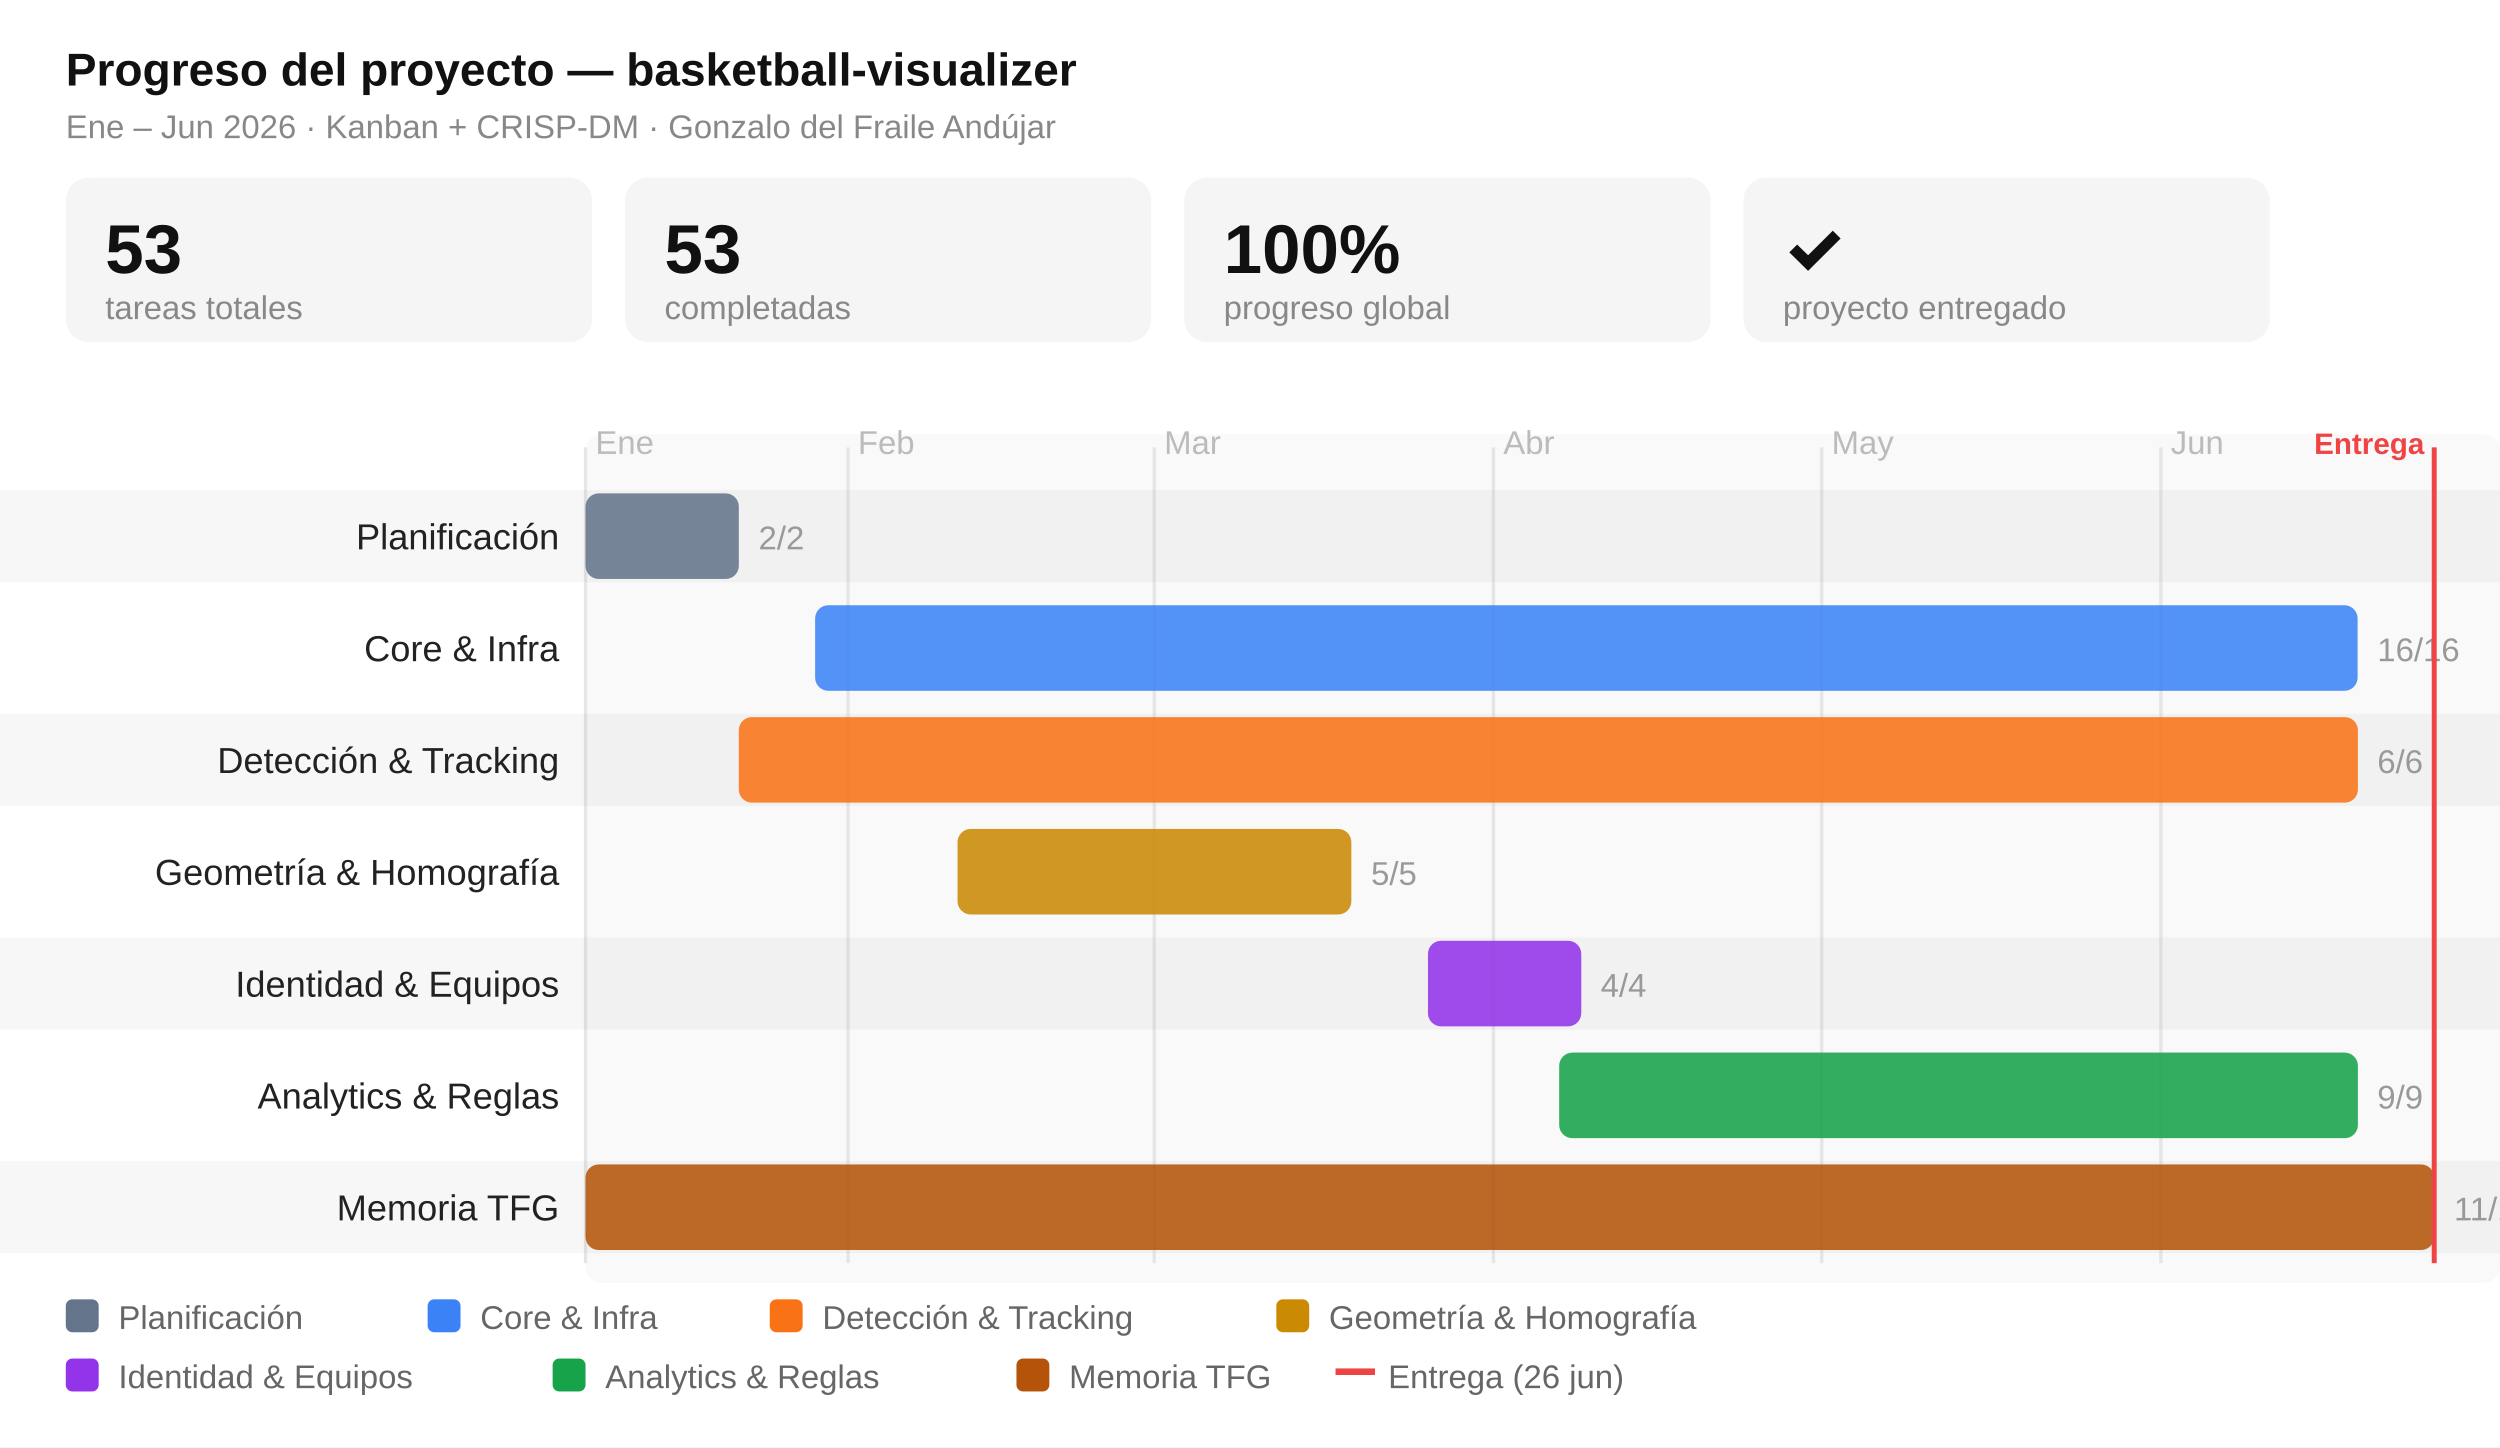
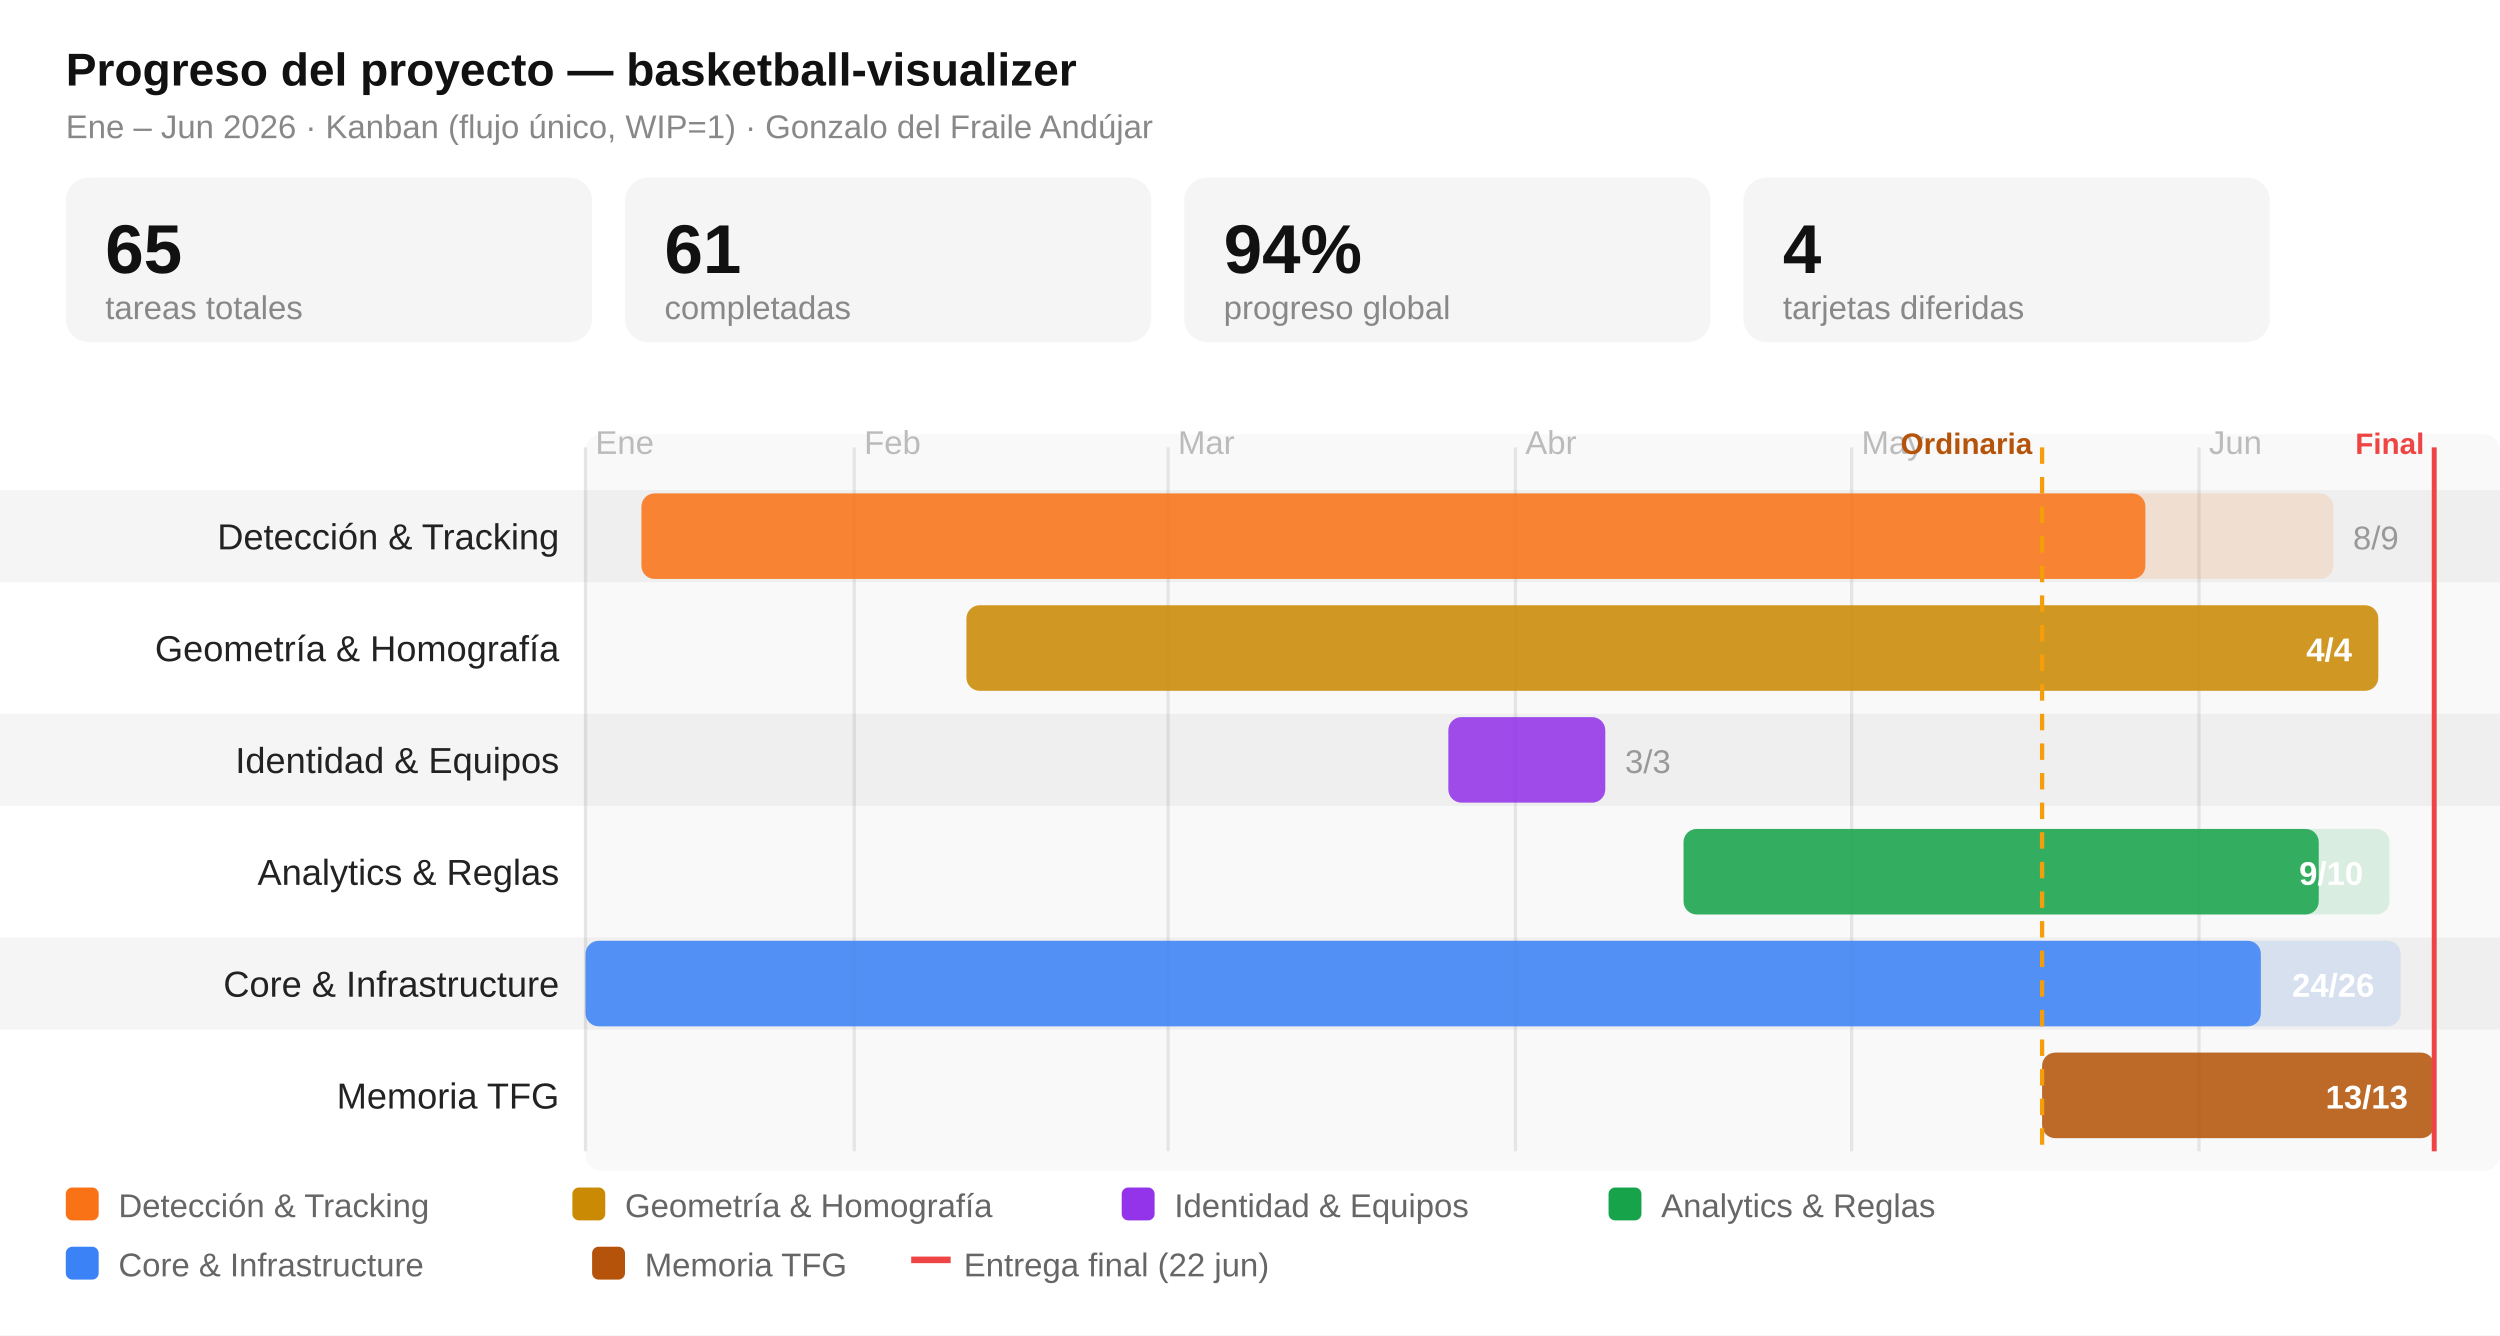
- <svg xmlns="http://www.w3.org/2000/svg" viewBox="0 0 760 440" width="760" height="440">
+ <svg xmlns="http://www.w3.org/2000/svg" viewBox="0 0 760 406" width="760" height="406">
  <defs>
    <style>text{font-family:-apple-system,BlinkMacSystemFont,"Segoe UI",Arial,sans-serif;}</style>
  </defs>
-   <rect width="760" height="440" fill="#ffffff" />
+   <rect width="760" height="406" fill="#ffffff" />
  <text x="20" y="26" font-size="14" font-weight="700" fill="#111111">Progreso del proyecto — basketball-visualizer</text>
-   <text x="20" y="42" font-size="10" fill="#888888">Ene – Jun 2026  ·  Kanban + CRISP-DM  ·  Gonzalo del Fraile Andújar</text>
+   <text x="20" y="42" font-size="10" fill="#888888">Ene – Jun 2026  ·  Kanban (flujo único, WIP=1)  ·  Gonzalo del Fraile Andújar</text>
  <rect x="20" y="54" width="160" height="50" fill="#F5F5F5" rx="7" />
-   <text x="32" y="83" font-size="21" font-weight="800" fill="#111111">53</text>
+   <text x="32" y="83" font-size="21" font-weight="800" fill="#111111">65</text>
  <text x="32" y="97" font-size="10" fill="#888888">tareas totales</text>
  <rect x="190" y="54" width="160" height="50" fill="#F5F5F5" rx="7" />
-   <text x="202" y="83" font-size="21" font-weight="800" fill="#111111">53</text>
+   <text x="202" y="83" font-size="21" font-weight="800" fill="#111111">61</text>
  <text x="202" y="97" font-size="10" fill="#888888">completadas</text>
  <rect x="360" y="54" width="160" height="50" fill="#F5F5F5" rx="7" />
-   <text x="372" y="83" font-size="21" font-weight="800" fill="#111111">100%</text>
+   <text x="372" y="83" font-size="21" font-weight="800" fill="#111111">94%</text>
  <text x="372" y="97" font-size="10" fill="#888888">progreso global</text>
  <rect x="530" y="54" width="160" height="50" fill="#F5F5F5" rx="7" />
-   <text x="542" y="83" font-size="21" font-weight="800" fill="#111111">✓</text>
-   <text x="542" y="97" font-size="10" fill="#888888">proyecto entregado</text>
-   <rect x="178" y="132" width="582" height="258" fill="#F9F9F9" rx="5" />
-   <line x1="178.0" y1="136" x2="178.0" y2="384" stroke="#E5E5E5" stroke-width="1" />
+   <text x="542" y="83" font-size="21" font-weight="800" fill="#111111">4</text>
+   <text x="542" y="97" font-size="10" fill="#888888">tarjetas diferidas</text>
+   <rect x="178" y="132" width="582" height="224" fill="#F9F9F9" rx="5" />
+   <line x1="178.0" y1="136" x2="178.0" y2="350" stroke="#E5E5E5" stroke-width="1" />
  <text x="181.0" y="138" font-size="10" fill="#BBBBBB">Ene</text>
-   <line x1="257.8" y1="136" x2="257.8" y2="384" stroke="#E5E5E5" stroke-width="1" />
-   <text x="260.8" y="138" font-size="10" fill="#BBBBBB">Feb</text>
-   <line x1="350.9" y1="136" x2="350.9" y2="384" stroke="#E5E5E5" stroke-width="1" />
-   <text x="353.9" y="138" font-size="10" fill="#BBBBBB">Mar</text>
-   <line x1="454.0" y1="136" x2="454.0" y2="384" stroke="#E5E5E5" stroke-width="1" />
-   <text x="457.0" y="138" font-size="10" fill="#BBBBBB">Abr</text>
-   <line x1="553.8" y1="136" x2="553.8" y2="384" stroke="#E5E5E5" stroke-width="1" />
-   <text x="556.8" y="138" font-size="10" fill="#BBBBBB">May</text>
-   <line x1="656.9" y1="136" x2="656.9" y2="384" stroke="#E5E5E5" stroke-width="1" />
-   <text x="659.9" y="138" font-size="10" fill="#BBBBBB">Jun</text>
-   <rect x="0" y="149" width="760" height="28" fill="#00000008" />
-   <text x="170" y="167" font-size="11" text-anchor="end" fill="#222222" font-weight="500">Planificación</text>
-   <rect x="178.0" y="150" width="46.6" height="26" fill="#64748B22" rx="4" />
-   <rect x="178.0" y="150" width="46.6" height="26" fill="#64748B" rx="4" opacity="0.85" />
-   <text x="230.6" y="167" font-size="10" fill="#999999">2/2</text>
-   <text x="170" y="201" font-size="11" text-anchor="end" fill="#222222" font-weight="500">Core &amp; Infra</text>
-   <rect x="247.8" y="184" width="468.9" height="26" fill="#3B82F622" rx="4" />
-   <rect x="247.8" y="184" width="468.9" height="26" fill="#3B82F6" rx="4" opacity="0.85" />
-   <text x="722.7" y="201" font-size="10" fill="#999999">16/16</text>
-   <rect x="0" y="217" width="760" height="28" fill="#00000008" />
-   <text x="170" y="235" font-size="11" text-anchor="end" fill="#222222" font-weight="500">Detección &amp; Tracking</text>
-   <rect x="224.6" y="218" width="492.2" height="26" fill="#F9731622" rx="4" />
-   <rect x="224.6" y="218" width="492.2" height="26" fill="#F97316" rx="4" opacity="0.85" />
-   <text x="722.7" y="235" font-size="10" fill="#999999">6/6</text>
-   <text x="170" y="269" font-size="11" text-anchor="end" fill="#222222" font-weight="500">Geometría &amp; Homografía</text>
-   <rect x="291.1" y="252" width="119.7" height="26" fill="#CA8A0422" rx="4" />
-   <rect x="291.1" y="252" width="119.7" height="26" fill="#CA8A04" rx="4" opacity="0.85" />
-   <text x="416.8" y="269" font-size="10" fill="#999999">5/5</text>
-   <rect x="0" y="285" width="760" height="28" fill="#00000008" />
-   <text x="170" y="303" font-size="11" text-anchor="end" fill="#222222" font-weight="500">Identidad &amp; Equipos</text>
-   <rect x="434.1" y="286" width="46.6" height="26" fill="#9333EA22" rx="4" />
-   <rect x="434.1" y="286" width="46.6" height="26" fill="#9333EA" rx="4" opacity="0.85" />
-   <text x="486.6" y="303" font-size="10" fill="#999999">4/4</text>
-   <text x="170" y="337" font-size="11" text-anchor="end" fill="#222222" font-weight="500">Analytics &amp; Reglas</text>
-   <rect x="474.0" y="320" width="242.8" height="26" fill="#16A34A22" rx="4" />
-   <rect x="474.0" y="320" width="242.8" height="26" fill="#16A34A" rx="4" opacity="0.85" />
-   <text x="722.7" y="337" font-size="10" fill="#999999">9/9</text>
-   <rect x="0" y="353" width="760" height="28" fill="#00000008" />
-   <text x="170" y="371" font-size="11" text-anchor="end" fill="#222222" font-weight="500">Memoria TFG</text>
-   <rect x="178.0" y="354" width="562.0" height="26" fill="#B4530922" rx="4" />
-   <rect x="178.0" y="354" width="562.0" height="26" fill="#B45309" rx="4" opacity="0.85" />
-   <text x="746.0" y="371" font-size="10" fill="#999999">11/11</text>
-   <line x1="740.0" y1="136" x2="740.0" y2="384" stroke="#EF4444" stroke-width="1.5" />
-   <text x="737.0" y="138" font-size="9" text-anchor="end" fill="#EF4444" font-weight="600">Entrega</text>
-   <rect x="20" y="395" width="10" height="10" fill="#64748B" rx="2" />
-   <text x="36" y="404" font-size="10" fill="#666666">Planificación</text>
-   <rect x="130" y="395" width="10" height="10" fill="#3B82F6" rx="2" />
-   <text x="146" y="404" font-size="10" fill="#666666">Core &amp; Infra</text>
-   <rect x="234" y="395" width="10" height="10" fill="#F97316" rx="2" />
-   <text x="250" y="404" font-size="10" fill="#666666">Detección &amp; Tracking</text>
-   <rect x="388" y="395" width="10" height="10" fill="#CA8A04" rx="2" />
-   <text x="404" y="404" font-size="10" fill="#666666">Geometría &amp; Homografía</text>
-   <rect x="20" y="413" width="10" height="10" fill="#9333EA" rx="2" />
-   <text x="36" y="422" font-size="10" fill="#666666">Identidad &amp; Equipos</text>
-   <rect x="168" y="413" width="10" height="10" fill="#16A34A" rx="2" />
-   <text x="184" y="422" font-size="10" fill="#666666">Analytics &amp; Reglas</text>
-   <rect x="309" y="413" width="10" height="10" fill="#B45309" rx="2" />
-   <text x="325" y="422" font-size="10" fill="#666666">Memoria TFG</text>
-   <line x1="406" y1="417" x2="418" y2="417" stroke="#EF4444" stroke-width="2" />
-   <text x="422" y="422" font-size="10" fill="#666666">Entrega (26 jun)</text>
+   <line x1="259.7" y1="136" x2="259.7" y2="350" stroke="#E5E5E5" stroke-width="1" />
+   <text x="262.7" y="138" font-size="10" fill="#BBBBBB">Feb</text>
+   <line x1="355.1" y1="136" x2="355.1" y2="350" stroke="#E5E5E5" stroke-width="1" />
+   <text x="358.1" y="138" font-size="10" fill="#BBBBBB">Mar</text>
+   <line x1="460.7" y1="136" x2="460.7" y2="350" stroke="#E5E5E5" stroke-width="1" />
+   <text x="463.7" y="138" font-size="10" fill="#BBBBBB">Abr</text>
+   <line x1="562.9" y1="136" x2="562.9" y2="350" stroke="#E5E5E5" stroke-width="1" />
+   <text x="565.9" y="138" font-size="10" fill="#BBBBBB">May</text>
+   <line x1="668.5" y1="136" x2="668.5" y2="350" stroke="#E5E5E5" stroke-width="1" />
+   <text x="671.5" y="138" font-size="10" fill="#BBBBBB">Jun</text>
+   <rect x="0" y="149" width="760" height="28" fill="#000000" opacity="0.04" />
+   <text x="170" y="167" font-size="11" text-anchor="end" fill="#222222" font-weight="500">Detección &amp; Tracking</text>
+   <rect x="195.0" y="150" width="514.3" height="26" fill="#F9731622" rx="4" />
+   <rect x="195.0" y="150" width="457.2" height="26" fill="#F97316" rx="4" opacity="0.85" />
+   <text x="715.3" y="167" font-size="10" fill="#999999">8/9</text>
+   <text x="170" y="201" font-size="11" text-anchor="end" fill="#222222" font-weight="500">Geometría &amp; Homografía</text>
+   <rect x="293.8" y="184" width="429.2" height="26" fill="#CA8A0422" rx="4" />
+   <rect x="293.8" y="184" width="429.2" height="26" fill="#CA8A04" rx="4" opacity="0.85" />
+   <text x="715.0" y="201" font-size="10" text-anchor="end" fill="#ffffff" font-weight="600">4/4</text>
+   <rect x="0" y="217" width="760" height="28" fill="#000000" opacity="0.04" />
+   <text x="170" y="235" font-size="11" text-anchor="end" fill="#222222" font-weight="500">Identidad &amp; Equipos</text>
+   <rect x="440.3" y="218" width="47.7" height="26" fill="#9333EA22" rx="4" />
+   <rect x="440.3" y="218" width="47.7" height="26" fill="#9333EA" rx="4" opacity="0.85" />
+   <text x="494.0" y="235" font-size="10" fill="#999999">3/3</text>
+   <text x="170" y="269" font-size="11" text-anchor="end" fill="#222222" font-weight="500">Analytics &amp; Reglas</text>
+   <rect x="511.8" y="252" width="214.6" height="26" fill="#16A34A22" rx="4" />
+   <rect x="511.8" y="252" width="193.1" height="26" fill="#16A34A" rx="4" opacity="0.85" />
+   <text x="718.4" y="269" font-size="10" text-anchor="end" fill="#ffffff" font-weight="600">9/10</text>
+   <rect x="0" y="285" width="760" height="28" fill="#000000" opacity="0.04" />
+   <text x="170" y="303" font-size="11" text-anchor="end" fill="#222222" font-weight="500">Core &amp; Infrastructure</text>
+   <rect x="178.0" y="286" width="551.8" height="26" fill="#3B82F622" rx="4" />
+   <rect x="178.0" y="286" width="509.3" height="26" fill="#3B82F6" rx="4" opacity="0.85" />
+   <text x="721.8" y="303" font-size="10" text-anchor="end" fill="#ffffff" font-weight="600">24/26</text>
+   <text x="170" y="337" font-size="11" text-anchor="end" fill="#222222" font-weight="500">Memoria TFG</text>
+   <rect x="620.8" y="320" width="119.2" height="26" fill="#B4530922" rx="4" />
+   <rect x="620.8" y="320" width="119.2" height="26" fill="#B45309" rx="4" opacity="0.85" />
+   <text x="732.0" y="337" font-size="10" text-anchor="end" fill="#ffffff" font-weight="600">13/13</text>
+   <line x1="620.8" y1="136" x2="620.8" y2="350" stroke="#F59E0B" stroke-width="1.3" stroke-dasharray="5,4" />
+   <text x="617.8" y="138" font-size="9" text-anchor="end" fill="#B45309" font-weight="600">Ordinaria</text>
+   <line x1="740.0" y1="136" x2="740.0" y2="350" stroke="#EF4444" stroke-width="1.5" />
+   <text x="737.0" y="138" font-size="9" text-anchor="end" fill="#EF4444" font-weight="600">Final</text>
+   <rect x="20" y="361" width="10" height="10" fill="#F97316" rx="2" />
+   <text x="36" y="370" font-size="10" fill="#666666">Detección &amp; Tracking</text>
+   <rect x="174" y="361" width="10" height="10" fill="#CA8A04" rx="2" />
+   <text x="190" y="370" font-size="10" fill="#666666">Geometría &amp; Homografía</text>
+   <rect x="341" y="361" width="10" height="10" fill="#9333EA" rx="2" />
+   <text x="357" y="370" font-size="10" fill="#666666">Identidad &amp; Equipos</text>
+   <rect x="489" y="361" width="10" height="10" fill="#16A34A" rx="2" />
+   <text x="505" y="370" font-size="10" fill="#666666">Analytics &amp; Reglas</text>
+   <rect x="20" y="379" width="10" height="10" fill="#3B82F6" rx="2" />
+   <text x="36" y="388" font-size="10" fill="#666666">Core &amp; Infrastructure</text>
+   <rect x="180" y="379" width="10" height="10" fill="#B45309" rx="2" />
+   <text x="196" y="388" font-size="10" fill="#666666">Memoria TFG</text>
+   <line x1="277" y1="383" x2="289" y2="383" stroke="#EF4444" stroke-width="2" />
+   <text x="293" y="388" font-size="10" fill="#666666">Entrega final (22 jun)</text>
</svg>
